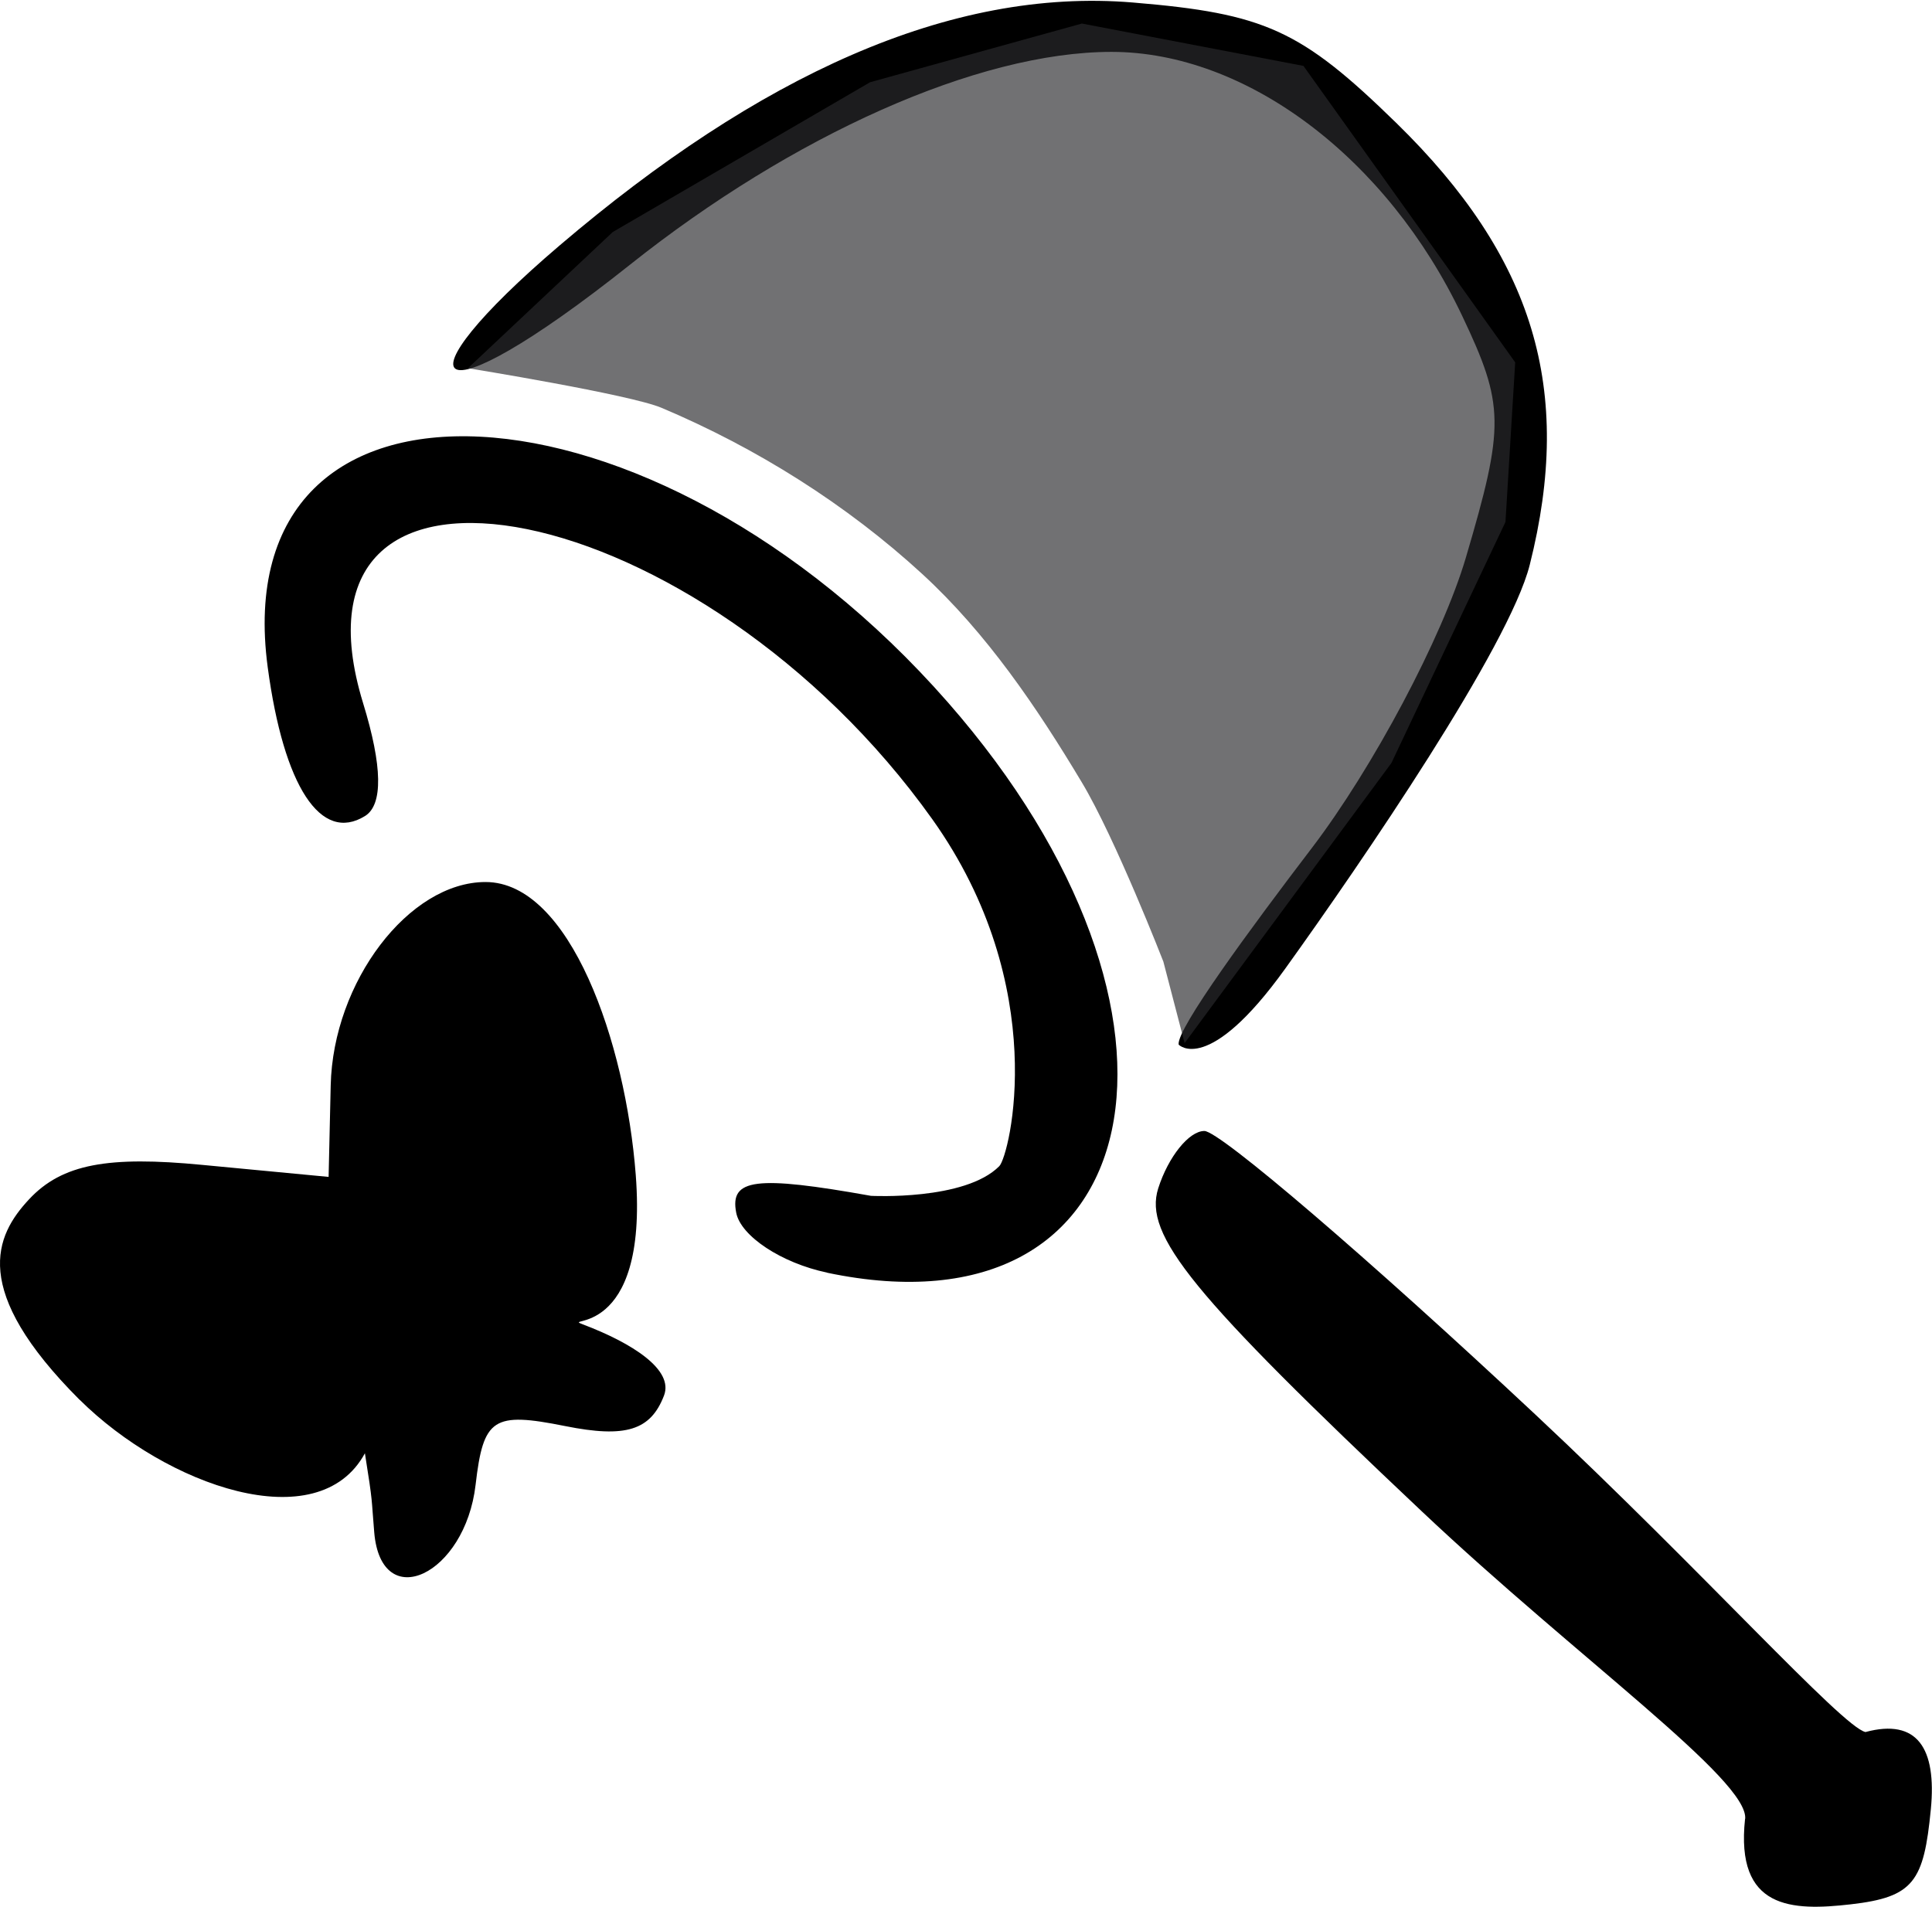
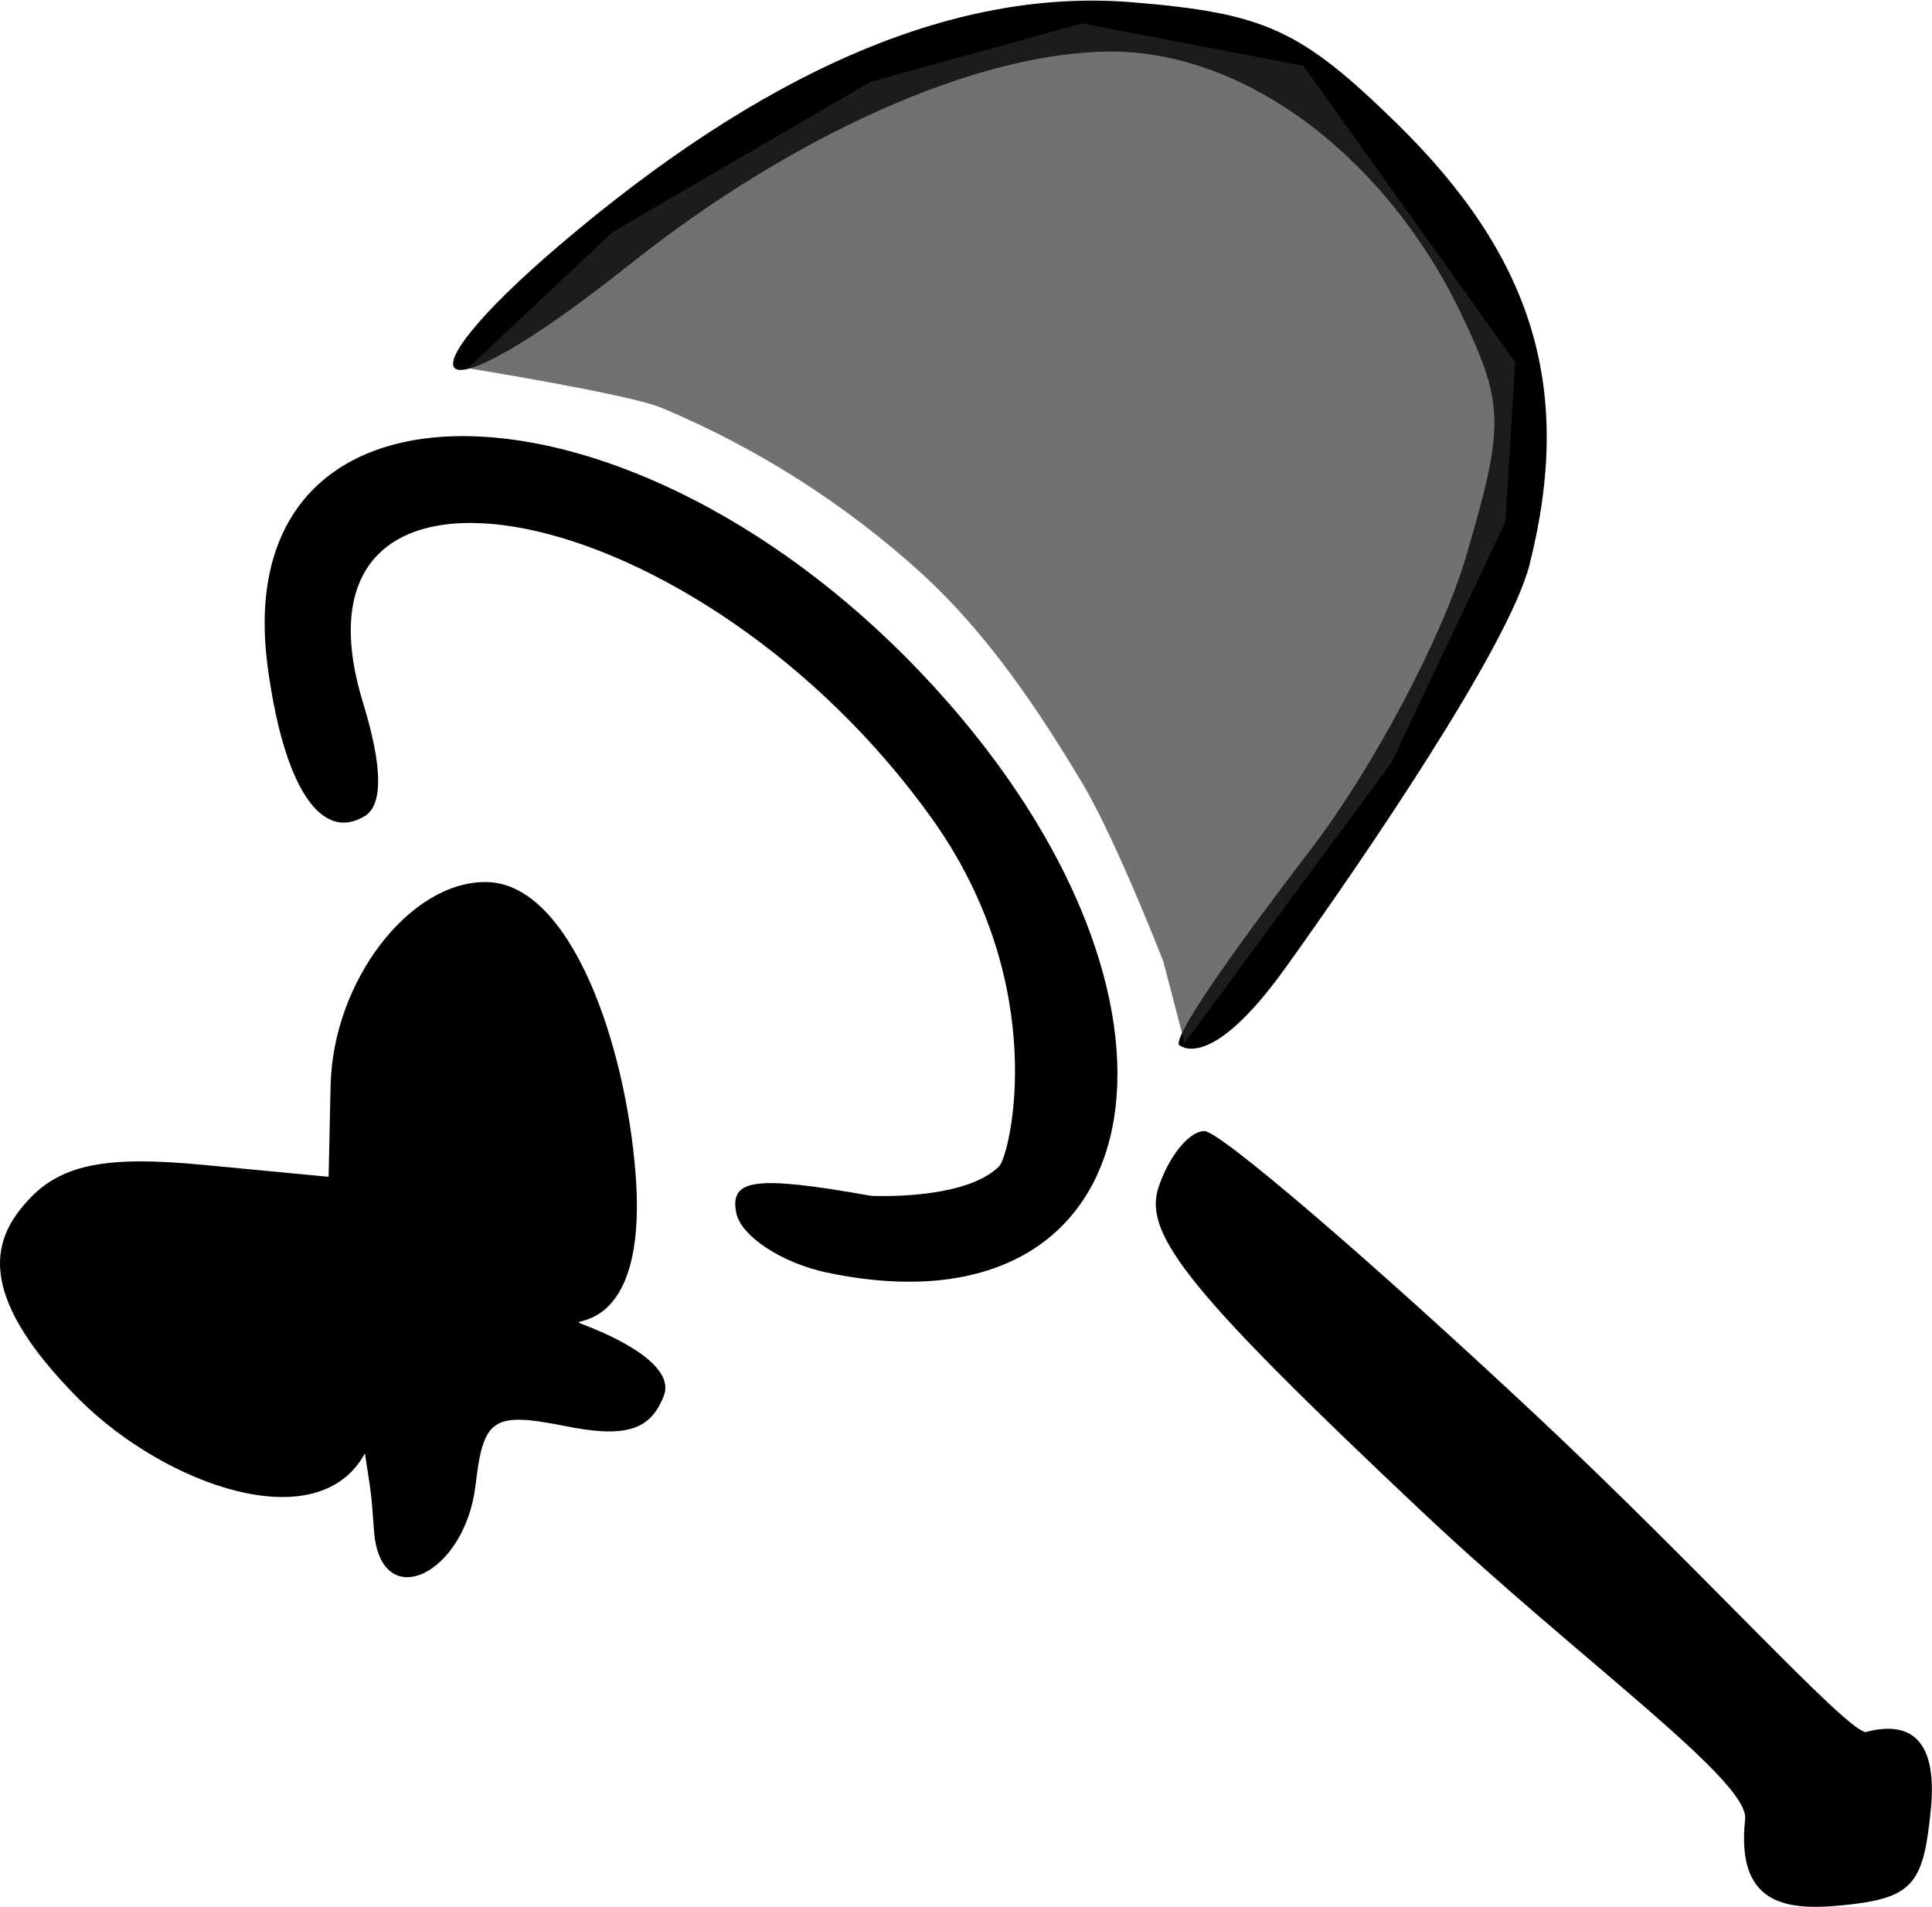
- <svg xmlns="http://www.w3.org/2000/svg" width="18.467mm" height="18.224mm" version="1.1" viewBox="0 0 18.467 18.224" xml:space="preserve">
-   <g transform="translate(-61.78 -102.6)">
-     <path d="m78.461 119.99c0.04-0.37-1.609-1.543-3.09-2.941-2.201-2.077-2.662-2.641-2.52-3.089 0.096-0.301 0.294-0.548 0.441-0.548 0.147 0 1.571 1.22 3.165 2.712 1.594 1.492 2.932 2.985 3.154 3.034 0.495-0.133 0.681 0.154 0.625 0.737-0.067 0.693-0.163 0.841-0.765 0.91-0.565 0.065-1.104 0.049-1.011-0.816zm-15.919-4.007c-1.052-1.052-0.808-1.571-0.484-1.918 0.317-0.34 0.76-0.415 1.654-0.329l1.209 0.115 0.02-0.874c0.022-0.991 0.748-1.945 1.48-1.945 0.807 0 1.339 1.531 1.436 2.802 0.121 1.596-0.725 1.344-0.508 1.426 0.478 0.181 0.872 0.435 0.778 0.681-0.128 0.334-0.367 0.408-0.945 0.292-0.689-0.138-0.782-0.077-0.856 0.561-0.1 0.864-0.903 1.241-0.969 0.454-0.029-0.338-0.009-0.254-0.089-0.755-0.447 0.824-1.898 0.31-2.726-0.511zm7.144-1.217c-0.435-0.091-0.826-0.349-0.869-0.573-0.063-0.325 0.185-0.358 1.288-0.161 0 0 0.899 0.048 1.227-0.284 0.097-0.099 0.503-1.711-0.641-3.317-2.205-3.094-6.306-3.929-5.44-1.108 0.185 0.602 0.191 0.971 0.018 1.078-0.422 0.261-0.777-0.282-0.93-1.422-0.416-3.1 3.676-2.889 6.501 0.335 2.613 2.983 1.952 6.106-1.154 5.453zm3.36-2.181c-0.019-0.15 0.688-1.111 1.273-1.878 0.585-0.767 1.248-2.016 1.472-2.775 0.373-1.264 0.37-1.46-0.035-2.313-0.717-1.51-2.063-2.523-3.352-2.523-1.279 0-3.052 0.801-4.599 2.032-1.956 1.556-2.266 1.173-0.673-0.184 1.894-1.614 3.726-2.466 5.477-2.32 1.263 0.105 1.606 0.262 2.516 1.15 1.318 1.287 1.699 2.549 1.277 4.226-0.197 0.781-1.6 2.834-2.337 3.86-0.737 1.026-1.018 0.727-1.018 0.727z" />
-     <path d="m66.253 106.12s1.55 0.251 1.851 0.379c0.907 0.383 1.766 0.922 2.491 1.588 0.616 0.566 1.096 1.275 1.526 1.993 0.322 0.538 0.779 1.713 0.779 1.713l0.203 0.779 1.977-2.678 1.09-2.304 0.093-1.526-2.024-2.834-2.118-0.405-2.024 0.561-2.46 1.432z" style="fill-opacity:.667;fill:#2a2b2d;stroke-width:.265" />
-   </g>
+ <svg xmlns="http://www.w3.org/2000/svg" xml:space="preserve" width="69.797" height="68.878" viewBox="0 0 18.467 18.224">
+   <path d="M16.681 17.39c.04-.37-1.609-1.543-3.09-2.94-2.202-2.077-2.662-2.642-2.52-3.09.096-.3.294-.547.441-.547s1.571 1.22 3.165 2.712 2.932 2.985 3.154 3.034c.495-.133.682.154.625.737-.067.692-.163.84-.765.91-.564.065-1.104.05-1.01-.816zM.762 13.383C-.29 12.33-.046 11.812.278 11.464c.317-.34.76-.414 1.653-.329l1.21.115.019-.874c.022-.99.748-1.944 1.48-1.944.807 0 1.34 1.531 1.436 2.802.12 1.596-.725 1.344-.508 1.426.478.181.872.435.778.681-.128.334-.367.408-.944.292-.69-.137-.782-.077-.856.561-.1.864-.903 1.24-.97.454-.028-.337-.009-.254-.088-.754-.447.823-1.898.31-2.726-.511m7.144-1.217c-.435-.092-.826-.35-.869-.573-.063-.325.185-.357 1.289-.161 0 0 .899.047 1.226-.284.098-.099.504-1.711-.641-3.318-2.205-3.093-6.306-3.928-5.44-1.108.185.602.191.971.018 1.078-.422.26-.777-.282-.93-1.422-.415-3.1 3.677-2.89 6.501.335 2.613 2.982 1.952 6.105-1.154 5.453m3.36-2.181c-.02-.15.687-1.111 1.273-1.878S13.786 6.09 14.01 5.33c.373-1.263.37-1.46-.035-2.313-.717-1.51-2.062-2.524-3.352-2.524-1.28 0-3.052.801-4.6 2.032C4.068 4.082 3.757 3.7 5.35 2.342 7.244.728 9.076-.124 10.827.022c1.263.104 1.606.261 2.516 1.15 1.318 1.287 1.7 2.549 1.277 4.226-.197.78-1.6 2.834-2.337 3.86s-1.018.727-1.018.727" />
+   <path d="M66.253 106.12s1.55.251 1.851.379a8.7 8.7 0 0 1 2.491 1.588c.617.566 1.096 1.275 1.526 1.993.323.538.779 1.713.779 1.713l.203.778 1.976-2.678 1.09-2.304.094-1.526-2.024-2.834-2.118-.405-2.024.56-2.46 1.433z" style="fill-opacity:.667;fill:#2a2b2d;stroke-width:.265" transform="translate(-61.78 -102.6)" />
</svg>
